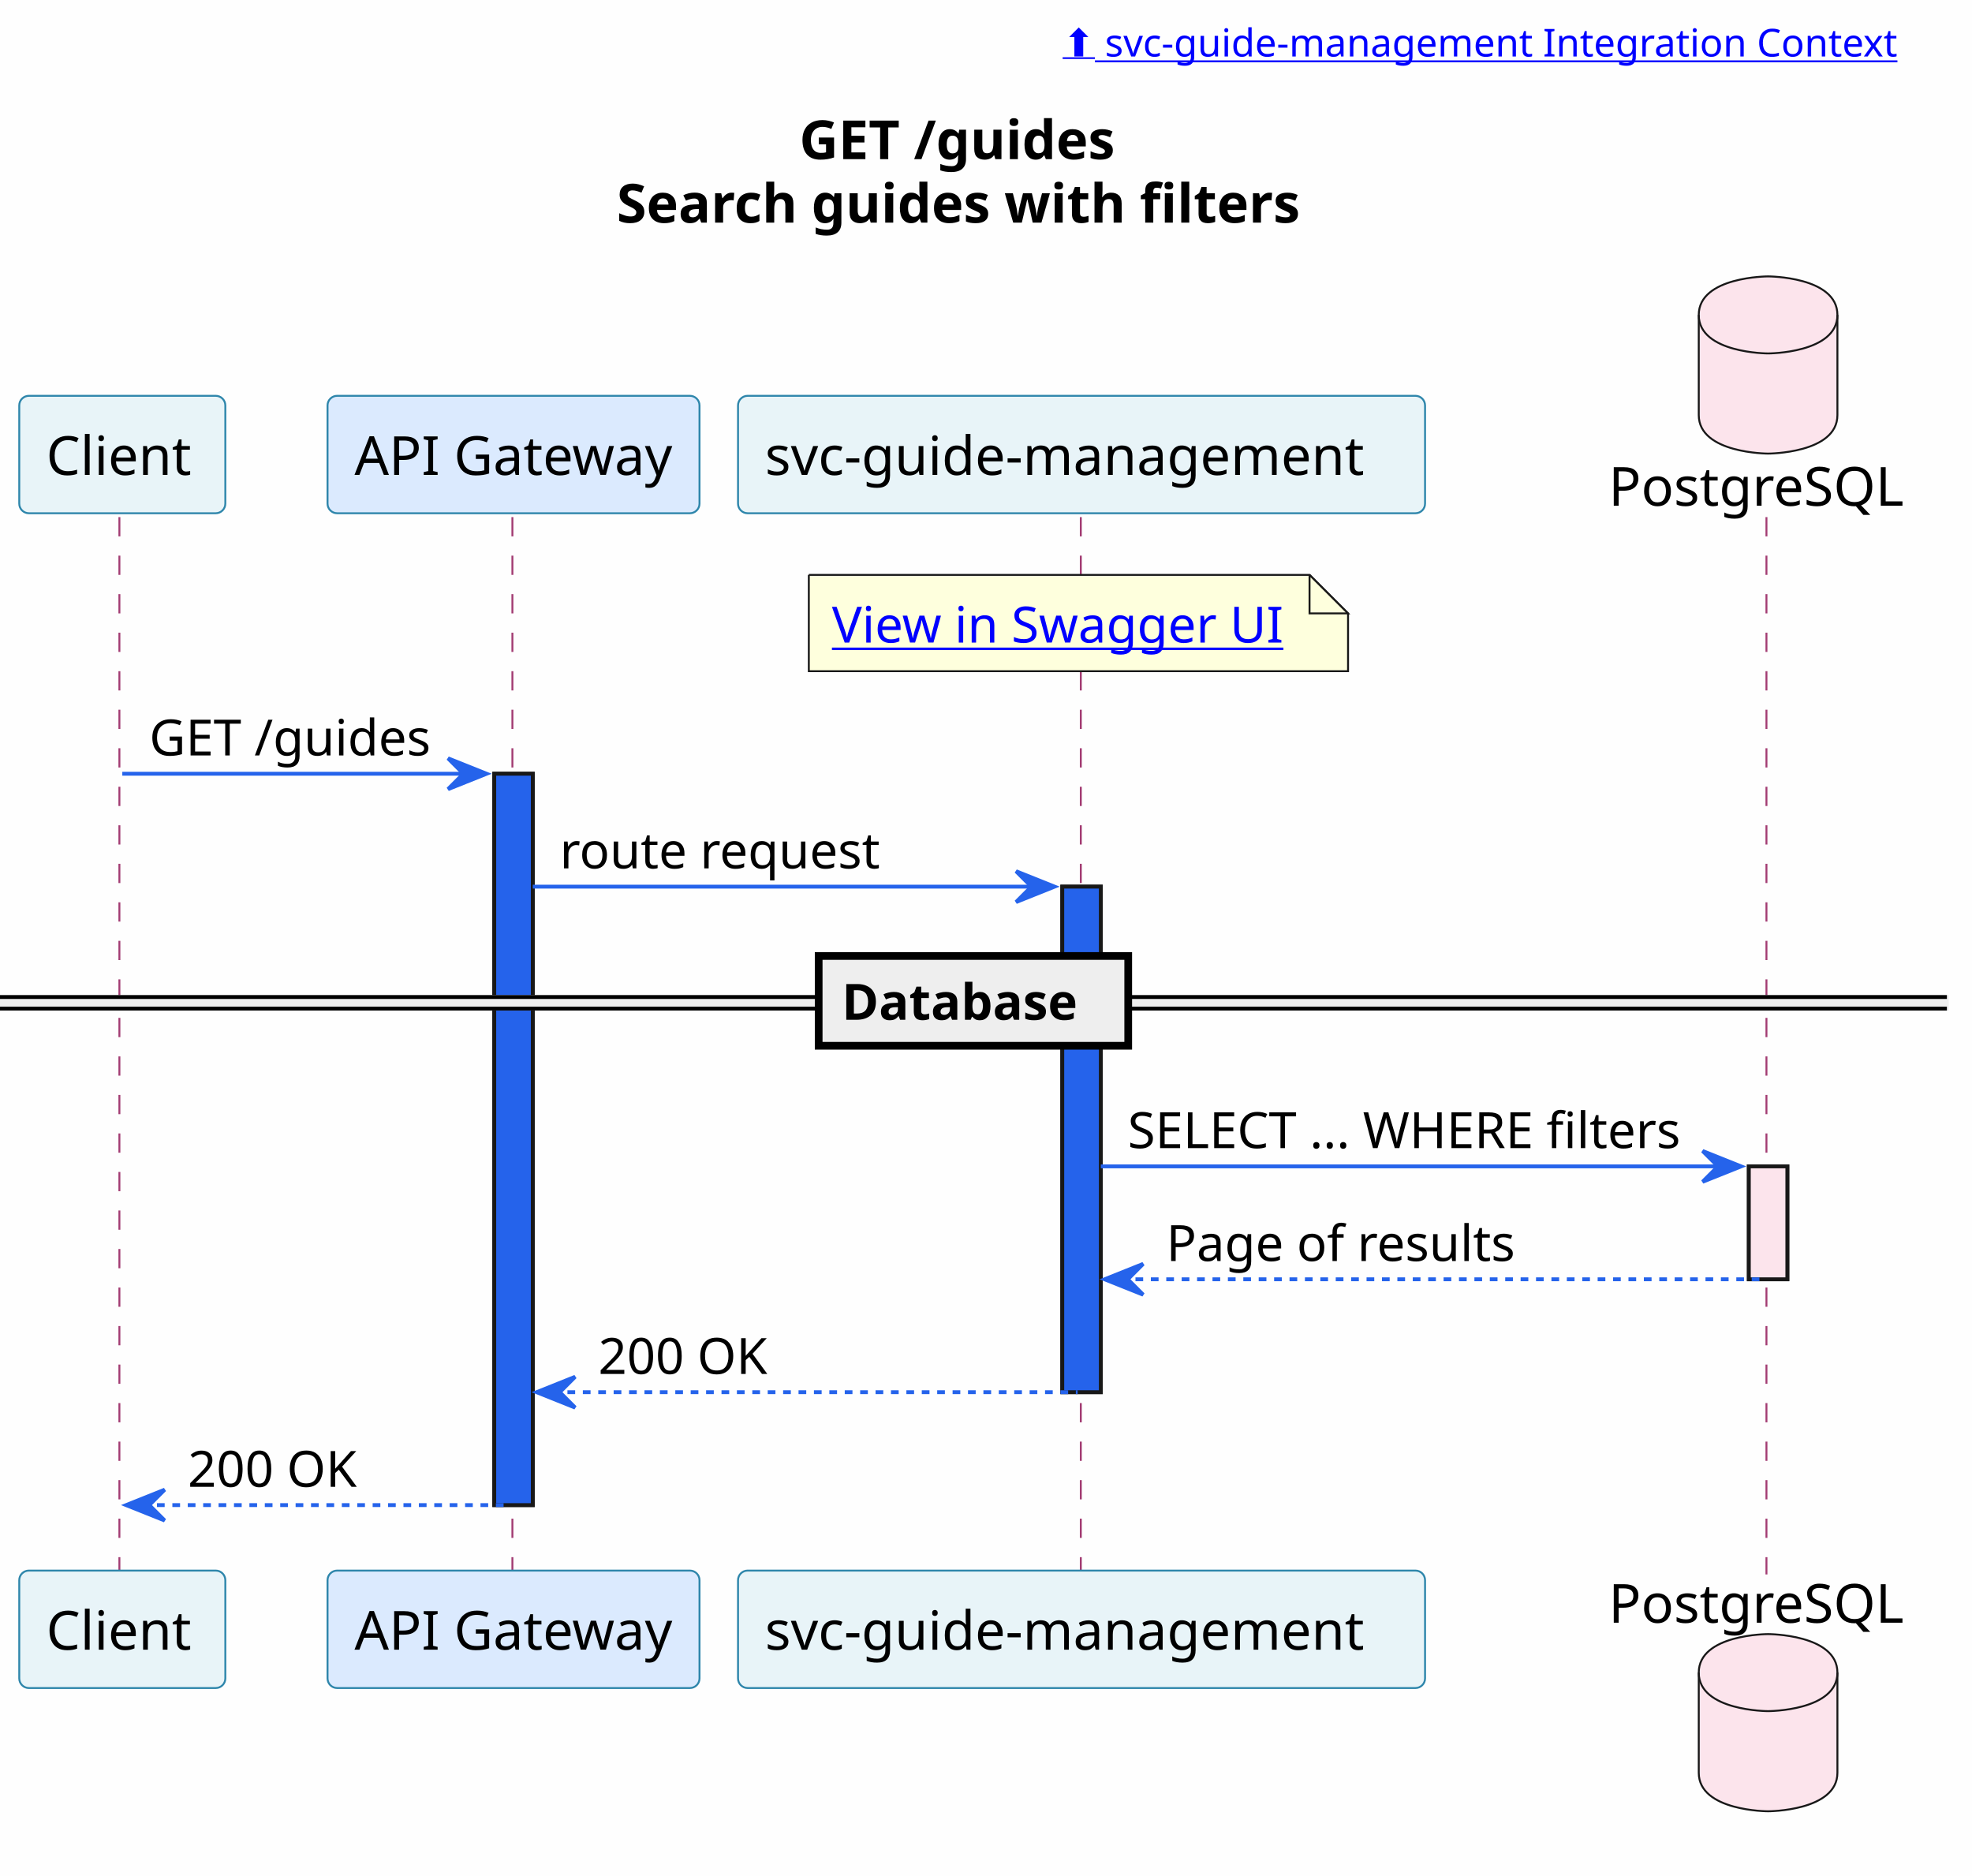
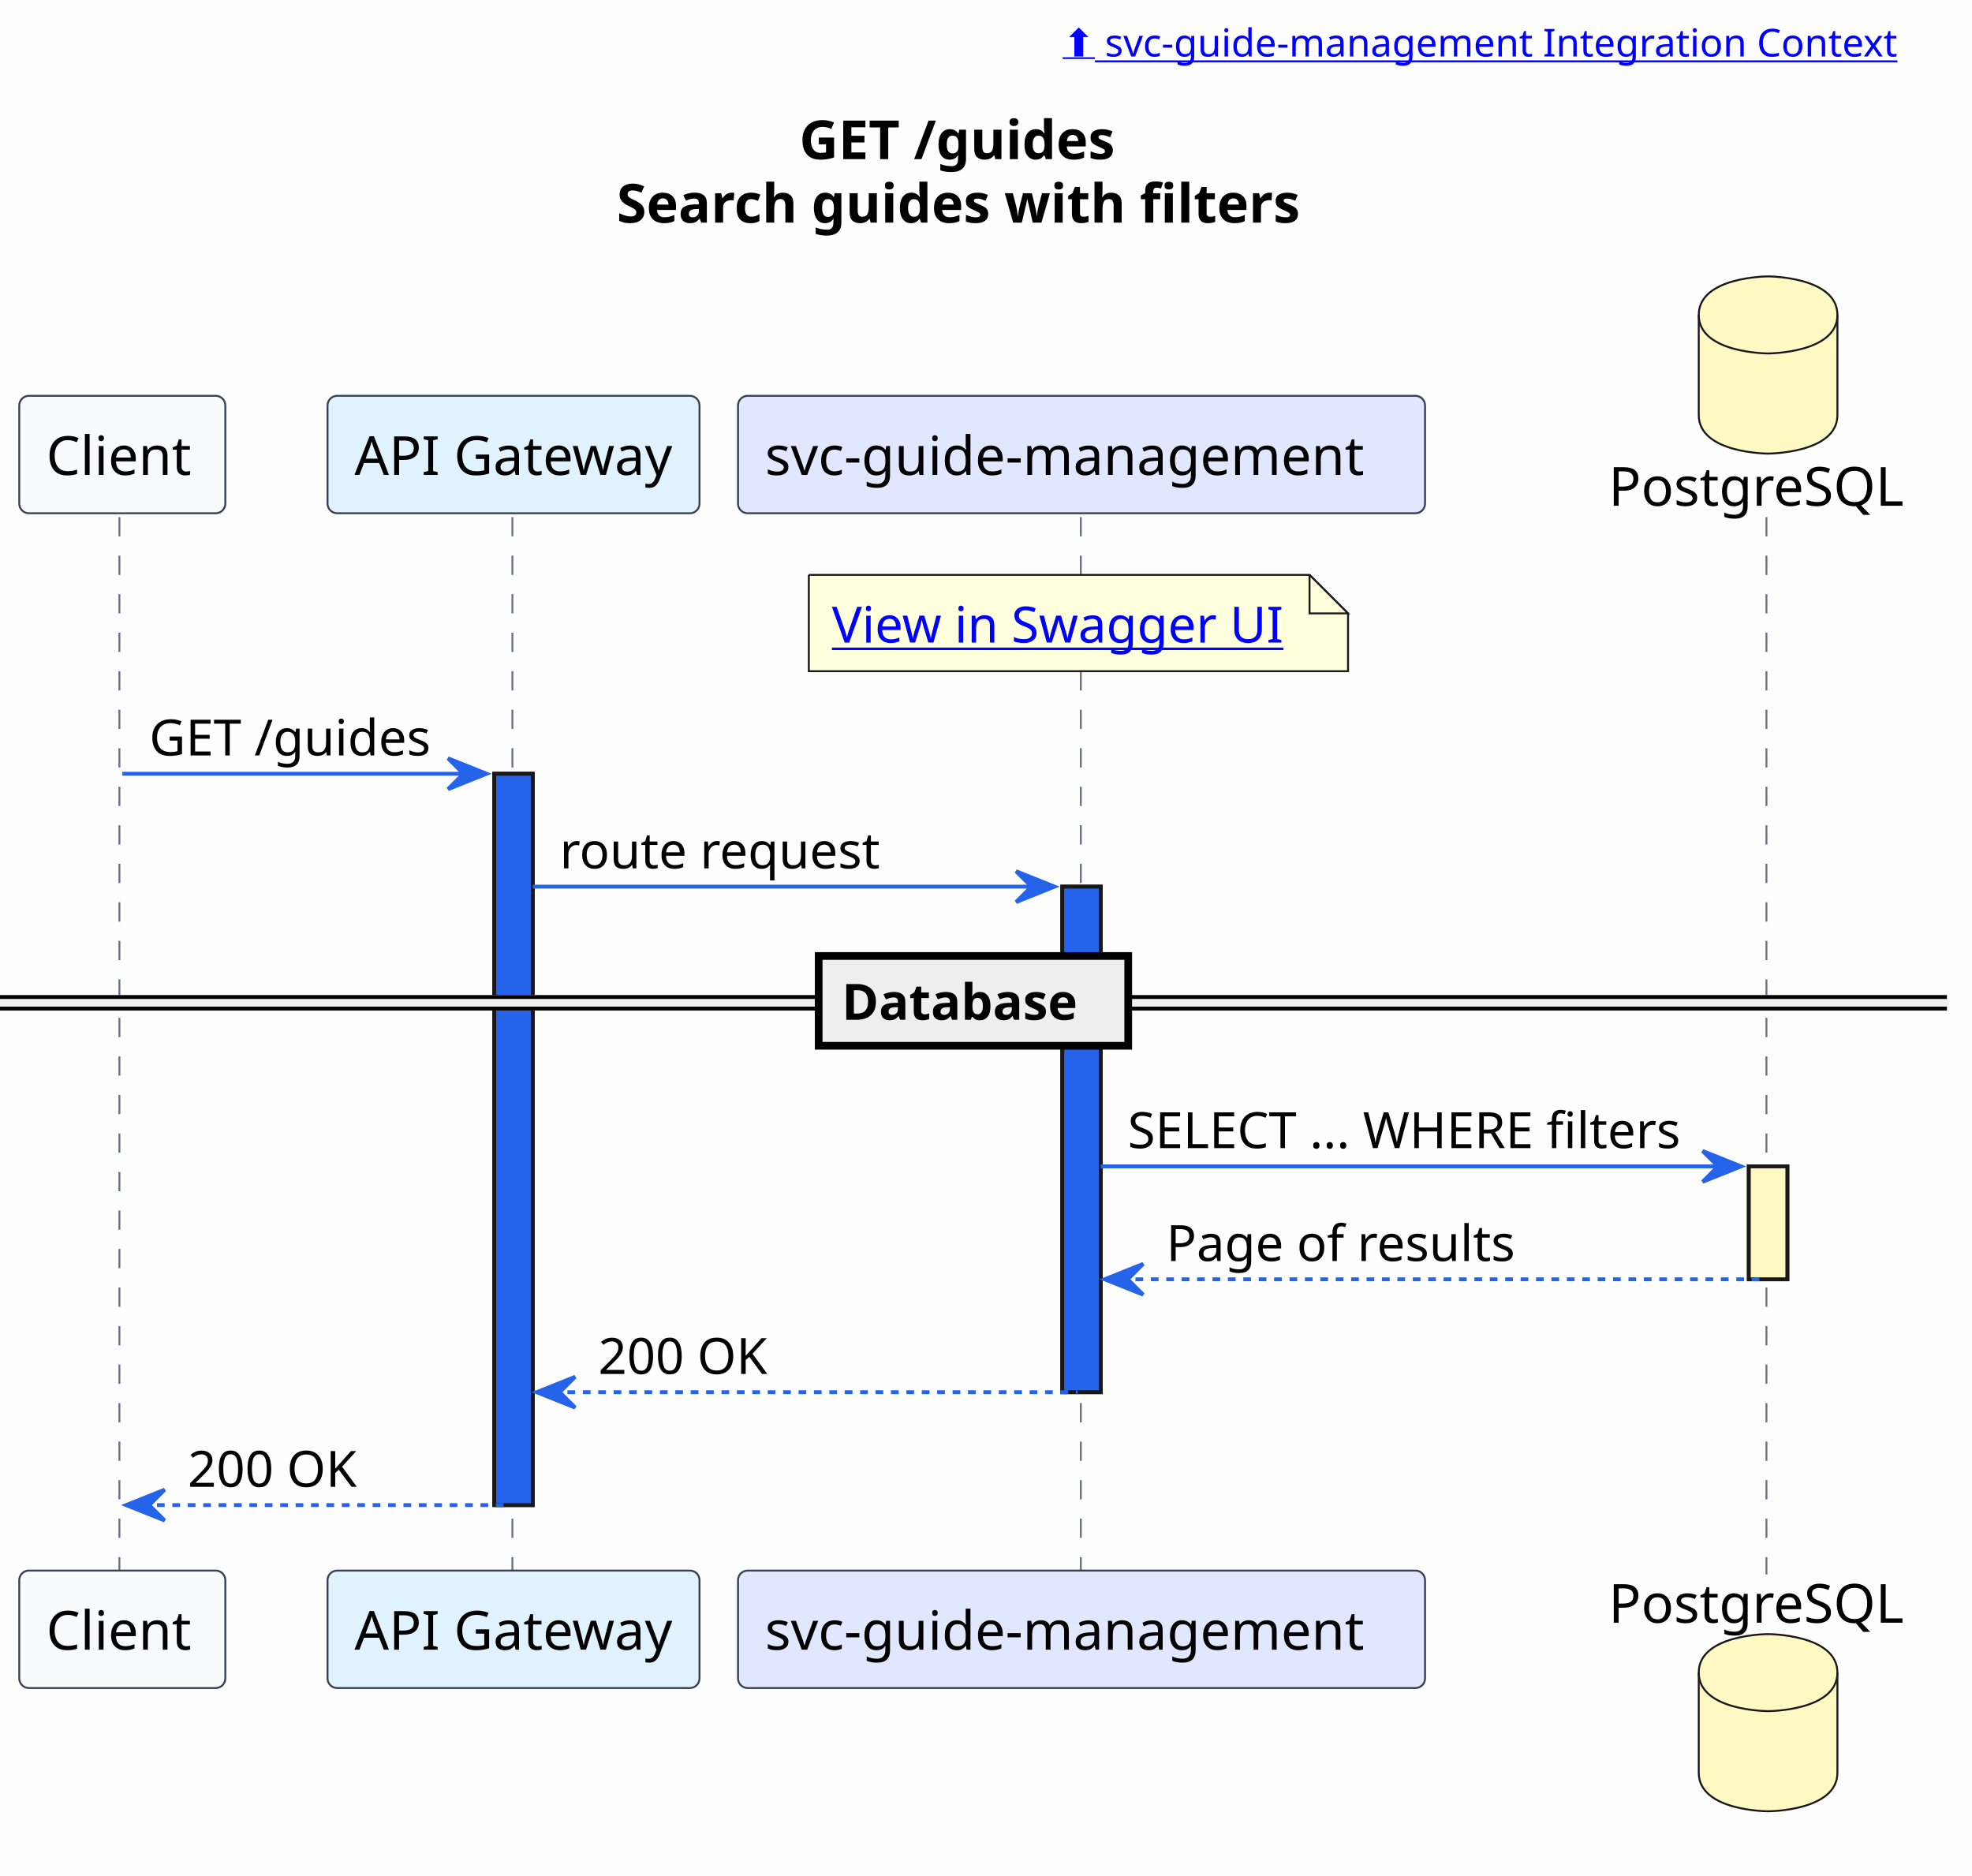
<svg xmlns="http://www.w3.org/2000/svg" xmlns:xlink="http://www.w3.org/1999/xlink" contentStyleType="text/css" data-diagram-type="SEQUENCE" height="487px" preserveAspectRatio="none" style="width:512px;height:487px;background:#FEFEFE;" version="1.1" viewBox="0 0 512 487" width="512px" zoomAndPan="magnify">
  <defs />
  <g>
    <rect fill="#FEFEFE" height="487" style="stroke:none;stroke-width:1;" width="512" x="0" y="0" />
    <text fill="#000000" font-family="'Segoe UI'" font-size="14" font-weight="bold" lengthAdjust="spacing" textLength="89.414" x="207.534" y="41.312">GET /guides</text>
    <text fill="#000000" font-family="'Segoe UI'" font-size="14" font-weight="bold" lengthAdjust="spacing" textLength="184.228" x="160.127" y="57.801">Search guides with filters</text>
    <g>
      <rect fill="#2563EB" height="189.863" style="stroke:#181818;stroke-width:1;" width="10" x="128.327" y="200.863" />
    </g>
    <g>
      <rect fill="#2563EB" height="131.242" style="stroke:#181818;stroke-width:1;" width="10" x="275.805" y="230.174" />
    </g>
    <g>
-       <rect fill="#FCE4EC" height="29.311" style="stroke:#181818;stroke-width:1;" width="10" x="454.057" y="302.795" />
+       <rect fill="#FEF9C3" height="29.311" style="stroke:#181818;stroke-width:1;" width="10" x="454.057" y="302.795" />
    </g>
    <g class="participant-lifeline" data-entity-uid="part1" data-qualified-name="Client" id="part1-lifeline">
      <g>
        <rect fill="#000000" fill-opacity="0" height="274.484" width="8" x="27.752" y="134.242" />
-         <line style="stroke:#A23B72;stroke-width:0.5;stroke-dasharray:5,5;" x1="31" x2="31" y1="134.242" y2="408.727" />
+         <line style="stroke:#6B7280;stroke-width:0.5;stroke-dasharray:5,5;" x1="31" x2="31" y1="134.242" y2="408.727" />
      </g>
    </g>
    <g class="participant-lifeline" data-entity-uid="part2" data-qualified-name="GW" id="part2-lifeline">
      <g>
        <rect fill="#000000" fill-opacity="0" height="274.484" width="8" x="129.327" y="134.242" />
-         <line style="stroke:#A23B72;stroke-width:0.5;stroke-dasharray:5,5;" x1="133.038" x2="133.038" y1="134.242" y2="408.727" />
+         <line style="stroke:#6B7280;stroke-width:0.5;stroke-dasharray:5,5;" x1="133.038" x2="133.038" y1="134.242" y2="408.727" />
      </g>
    </g>
    <g class="participant-lifeline" data-entity-uid="part3" data-qualified-name="Svc" id="part3-lifeline">
      <g>
        <rect fill="#000000" fill-opacity="0" height="274.484" width="8" x="276.805" y="134.242" />
-         <line style="stroke:#A23B72;stroke-width:0.5;stroke-dasharray:5,5;" x1="280.616" x2="280.616" y1="134.242" y2="408.727" />
+         <line style="stroke:#6B7280;stroke-width:0.5;stroke-dasharray:5,5;" x1="280.616" x2="280.616" y1="134.242" y2="408.727" />
      </g>
    </g>
    <g class="participant-lifeline" data-entity-uid="part4" data-qualified-name="DB" id="part4-lifeline">
      <g>
        <rect fill="#000000" fill-opacity="0" height="274.484" width="8" x="455.057" y="134.242" />
-         <line style="stroke:#A23B72;stroke-width:0.5;stroke-dasharray:5,5;" x1="458.632" x2="458.632" y1="134.242" y2="408.727" />
+         <line style="stroke:#6B7280;stroke-width:0.5;stroke-dasharray:5,5;" x1="458.632" x2="458.632" y1="134.242" y2="408.727" />
      </g>
    </g>
    <g class="participant participant-head" data-entity-uid="part1" data-qualified-name="Client" id="part1-head">
      <a href="/applications/" target="_top" title="/applications/" xlink:actuate="onRequest" xlink:href="/applications/" xlink:show="new" xlink:title="/applications/" xlink:type="simple">
-         <rect fill="#E8F4F8" height="30.488" rx="2.5" ry="2.5" style="stroke:#2E86AB;stroke-width:0.5;" width="53.505" x="5" y="102.754" />
+         <rect fill="#F9FAFB" height="30.488" rx="2.5" ry="2.5" style="stroke:#374151;stroke-width:0.5;" width="53.505" x="5" y="102.754" />
        <text fill="#000000" font-family="'Segoe UI'" font-size="14" lengthAdjust="spacing" textLength="39.505" x="12" y="123.289">Client</text>
      </a>
    </g>
    <g class="participant participant-tail" data-entity-uid="part1" data-qualified-name="Client" id="part1-tail">
      <a href="/applications/" target="_top" title="/applications/" xlink:actuate="onRequest" xlink:href="/applications/" xlink:show="new" xlink:title="/applications/" xlink:type="simple">
-         <rect fill="#E8F4F8" height="30.488" rx="2.5" ry="2.5" style="stroke:#2E86AB;stroke-width:0.5;" width="53.505" x="5" y="407.727" />
+         <rect fill="#F9FAFB" height="30.488" rx="2.5" ry="2.5" style="stroke:#374151;stroke-width:0.5;" width="53.505" x="5" y="407.727" />
        <text fill="#000000" font-family="'Segoe UI'" font-size="14" lengthAdjust="spacing" textLength="39.505" x="12" y="428.262">Client</text>
      </a>
    </g>
    <g class="participant participant-head" data-entity-uid="part2" data-qualified-name="GW" id="part2-head">
      <a href="/actors/#api-gateway" target="_top" title="/actors/#api-gateway" xlink:actuate="onRequest" xlink:href="/actors/#api-gateway" xlink:show="new" xlink:title="/actors/#api-gateway" xlink:type="simple">
-         <rect fill="#DBEAFE" height="30.488" rx="2.5" ry="2.5" style="stroke:#2E86AB;stroke-width:0.5;" width="96.578" x="85.038" y="102.754" />
+         <rect fill="#E0F2FE" height="30.488" rx="2.5" ry="2.5" style="stroke:#374151;stroke-width:0.5;" width="96.578" x="85.038" y="102.754" />
        <text fill="#000000" font-family="'Segoe UI'" font-size="14" lengthAdjust="spacing" textLength="82.578" x="92.038" y="123.289">API Gateway</text>
      </a>
    </g>
    <g class="participant participant-tail" data-entity-uid="part2" data-qualified-name="GW" id="part2-tail">
      <a href="/actors/#api-gateway" target="_top" title="/actors/#api-gateway" xlink:actuate="onRequest" xlink:href="/actors/#api-gateway" xlink:show="new" xlink:title="/actors/#api-gateway" xlink:type="simple">
-         <rect fill="#DBEAFE" height="30.488" rx="2.5" ry="2.5" style="stroke:#2E86AB;stroke-width:0.5;" width="96.578" x="85.038" y="407.727" />
+         <rect fill="#E0F2FE" height="30.488" rx="2.5" ry="2.5" style="stroke:#374151;stroke-width:0.5;" width="96.578" x="85.038" y="407.727" />
        <text fill="#000000" font-family="'Segoe UI'" font-size="14" lengthAdjust="spacing" textLength="82.578" x="92.038" y="428.262">API Gateway</text>
      </a>
    </g>
    <g class="participant participant-head" data-entity-uid="part3" data-qualified-name="Svc" id="part3-head">
      <a href="/microservices/svc-guide-management/" target="_top" title="/microservices/svc-guide-management/" xlink:actuate="onRequest" xlink:href="/microservices/svc-guide-management/" xlink:show="new" xlink:title="/microservices/svc-guide-management/" xlink:type="simple">
-         <rect fill="#E8F4F8" height="30.488" rx="2.5" ry="2.5" style="stroke:#2E86AB;stroke-width:0.5;" width="178.377" x="191.616" y="102.754" />
+         <rect fill="#E0E7FF" height="30.488" rx="2.5" ry="2.5" style="stroke:#374151;stroke-width:0.5;" width="178.377" x="191.616" y="102.754" />
        <text fill="#000000" font-family="'Segoe UI'" font-size="14" lengthAdjust="spacing" textLength="164.377" x="198.616" y="123.289">svc-guide-management</text>
      </a>
    </g>
    <g class="participant participant-tail" data-entity-uid="part3" data-qualified-name="Svc" id="part3-tail">
      <a href="/microservices/svc-guide-management/" target="_top" title="/microservices/svc-guide-management/" xlink:actuate="onRequest" xlink:href="/microservices/svc-guide-management/" xlink:show="new" xlink:title="/microservices/svc-guide-management/" xlink:type="simple">
-         <rect fill="#E8F4F8" height="30.488" rx="2.5" ry="2.5" style="stroke:#2E86AB;stroke-width:0.5;" width="178.377" x="191.616" y="407.727" />
+         <rect fill="#E0E7FF" height="30.488" rx="2.5" ry="2.5" style="stroke:#374151;stroke-width:0.5;" width="178.377" x="191.616" y="407.727" />
        <text fill="#000000" font-family="'Segoe UI'" font-size="14" lengthAdjust="spacing" textLength="164.377" x="198.616" y="428.262">svc-guide-management</text>
      </a>
    </g>
    <g class="participant participant-head" data-entity-uid="part4" data-qualified-name="DB" id="part4-head">
      <a href="/microservices/svc-guide-management/#data-store" target="_top" title="/microservices/svc-guide-management/#data-store" xlink:actuate="onRequest" xlink:href="/microservices/svc-guide-management/#data-store" xlink:show="new" xlink:title="/microservices/svc-guide-management/#data-store" xlink:type="simple">
        <text fill="#000000" font-family="'Segoe UI'" font-size="14" lengthAdjust="spacing" textLength="76.85" x="417.632" y="131.289">PostgreSQL</text>
-         <path d="M441.057,81.754 C441.057,71.754 459.057,71.754 459.057,71.754 C459.057,71.754 477.057,71.754 477.057,81.754 L477.057,107.754 C477.057,117.754 459.057,117.754 459.057,117.754 C459.057,117.754 441.057,117.754 441.057,107.754 L441.057,81.754" fill="#FCE4EC" style="stroke:#181818;stroke-width:0.5;" />
+         <path d="M441.057,81.754 C441.057,71.754 459.057,71.754 459.057,71.754 C459.057,71.754 477.057,71.754 477.057,81.754 L477.057,107.754 C477.057,117.754 459.057,117.754 459.057,117.754 C459.057,117.754 441.057,117.754 441.057,107.754 L441.057,81.754" fill="#FEF9C3" style="stroke:#181818;stroke-width:0.5;" />
        <path d="M441.057,81.754 C441.057,91.754 459.057,91.754 459.057,91.754 C459.057,91.754 477.057,91.754 477.057,81.754" fill="none" style="stroke:#181818;stroke-width:0.5;" />
      </a>
    </g>
    <g class="participant participant-tail" data-entity-uid="part4" data-qualified-name="DB" id="part4-tail">
      <a href="/microservices/svc-guide-management/#data-store" target="_top" title="/microservices/svc-guide-management/#data-store" xlink:actuate="onRequest" xlink:href="/microservices/svc-guide-management/#data-store" xlink:show="new" xlink:title="/microservices/svc-guide-management/#data-store" xlink:type="simple">
        <text fill="#000000" font-family="'Segoe UI'" font-size="14" lengthAdjust="spacing" textLength="76.85" x="417.632" y="421.262">PostgreSQL</text>
-         <path d="M441.057,434.215 C441.057,424.215 459.057,424.215 459.057,424.215 C459.057,424.215 477.057,424.215 477.057,434.215 L477.057,460.215 C477.057,470.215 459.057,470.215 459.057,470.215 C459.057,470.215 441.057,470.215 441.057,460.215 L441.057,434.215" fill="#FCE4EC" style="stroke:#181818;stroke-width:0.5;" />
+         <path d="M441.057,434.215 C441.057,424.215 459.057,424.215 459.057,424.215 C459.057,424.215 477.057,424.215 477.057,434.215 L477.057,460.215 C477.057,470.215 459.057,470.215 459.057,470.215 C459.057,470.215 441.057,470.215 441.057,460.215 L441.057,434.215" fill="#FEF9C3" style="stroke:#181818;stroke-width:0.5;" />
        <path d="M441.057,434.215 C441.057,444.215 459.057,444.215 459.057,444.215 C459.057,444.215 477.057,444.215 477.057,434.215" fill="none" style="stroke:#181818;stroke-width:0.5;" />
      </a>
    </g>
    <g>
      <rect fill="#2563EB" height="189.863" style="stroke:#181818;stroke-width:1;" width="10" x="128.327" y="200.863" />
    </g>
    <g>
      <rect fill="#2563EB" height="131.242" style="stroke:#181818;stroke-width:1;" width="10" x="275.805" y="230.174" />
    </g>
    <g>
-       <rect fill="#FCE4EC" height="29.311" style="stroke:#181818;stroke-width:1;" width="10" x="454.057" y="302.795" />
+       <rect fill="#FEF9C3" height="29.311" style="stroke:#181818;stroke-width:1;" width="10" x="454.057" y="302.795" />
    </g>
    <path d="M210,149.242 L210,174.242 L350,174.242 L350,159.242 L340,149.242 L210,149.242" fill="#FEFFDD" style="stroke:#181818;stroke-width:0.5;" />
    <path d="M340,149.242 L340,159.242 L350,159.242 L340,149.242" fill="#FEFFDD" style="stroke:#181818;stroke-width:0.5;" />
    <a href="/services/api/svc-guide-management.html#/Guides/searchGuides" target="_top" title="/services/api/svc-guide-management.html#/Guides/searchGuides" xlink:actuate="onRequest" xlink:href="/services/api/svc-guide-management.html#/Guides/searchGuides" xlink:show="new" xlink:title="/services/api/svc-guide-management.html#/Guides/searchGuides" xlink:type="simple">
      <text fill="#0000FF" font-family="'Segoe UI'" font-size="13" lengthAdjust="spacing" text-decoration="underline" textLength="119.406" x="216" y="166.81">View in Swagger UI</text>
    </a>
    <g class="message" data-entity-1="part1" data-entity-2="part2" id="msg1">
      <polygon fill="#2563EB" points="116.327,196.863,126.327,200.863,116.327,204.863,120.327,200.863" style="stroke:#2563EB;stroke-width:1;" />
      <line style="stroke:#2563EB;stroke-width:1;" x1="31.752" x2="122.327" y1="200.863" y2="200.863" />
      <text fill="#000000" font-family="'Segoe UI'" font-size="13" lengthAdjust="spacing" textLength="77.575" x="38.752" y="196.121">GET /guides</text>
    </g>
    <g class="message" data-entity-1="part2" data-entity-2="part3" id="msg2">
      <polygon fill="#2563EB" points="263.805,226.174,273.805,230.174,263.805,234.174,267.805,230.174" style="stroke:#2563EB;stroke-width:1;" />
      <line style="stroke:#2563EB;stroke-width:1;" x1="138.327" x2="269.805" y1="230.174" y2="230.174" />
      <text fill="#000000" font-family="'Segoe UI'" font-size="13" lengthAdjust="spacing" textLength="85.135" x="145.327" y="225.432">route request</text>
    </g>
    <rect fill="#EEEEEE" height="3" style="stroke:#EEEEEE;stroke-width:1;" width="505.482" x="0" y="258.829" />
    <line style="stroke:#000000;stroke-width:1;" x1="0" x2="505.482" y1="258.829" y2="258.829" />
    <line style="stroke:#000000;stroke-width:1;" x1="0" x2="505.482" y1="261.829" y2="261.829" />
    <rect fill="#EEEEEE" height="23.311" style="stroke:#000000;stroke-width:2;" width="80.371" x="212.555" y="248.174" />
    <text fill="#000000" font-family="'Segoe UI'" font-size="13" font-weight="bold" lengthAdjust="spacing" textLength="62.086" x="218.555" y="264.742">Database</text>
    <g class="message" data-entity-1="part3" data-entity-2="part4" id="msg3">
      <polygon fill="#2563EB" points="442.057,298.795,452.057,302.795,442.057,306.795,446.057,302.795" style="stroke:#2563EB;stroke-width:1;" />
      <line style="stroke:#2563EB;stroke-width:1;" x1="285.805" x2="448.057" y1="302.795" y2="302.795" />
      <text fill="#000000" font-family="'Segoe UI'" font-size="13" lengthAdjust="spacing" textLength="149.252" x="292.805" y="298.053">SELECT ... WHERE filters</text>
    </g>
    <g class="message" data-entity-1="part4" data-entity-2="part3" id="msg4">
      <polygon fill="#2563EB" points="296.805,328.106,286.805,332.106,296.805,336.106,292.805,332.106" style="stroke:#2563EB;stroke-width:1;" />
      <line style="stroke:#2563EB;stroke-width:1;stroke-dasharray:2,2;" x1="290.805" x2="458.057" y1="332.106" y2="332.106" />
      <text fill="#000000" font-family="'Segoe UI'" font-size="13" lengthAdjust="spacing" textLength="93.209" x="302.805" y="327.363">Page of results</text>
    </g>
    <g class="message" data-entity-1="part3" data-entity-2="part2" id="msg5">
      <polygon fill="#2563EB" points="149.327,357.416,139.327,361.416,149.327,365.416,145.327,361.416" style="stroke:#2563EB;stroke-width:1;" />
      <line style="stroke:#2563EB;stroke-width:1;stroke-dasharray:2,2;" x1="143.327" x2="279.805" y1="361.416" y2="361.416" />
      <text fill="#000000" font-family="'Segoe UI'" font-size="13" lengthAdjust="spacing" textLength="47.36" x="155.327" y="356.674">200 OK</text>
    </g>
    <g class="message" data-entity-1="part2" data-entity-2="part1" id="msg6">
      <polygon fill="#2563EB" points="42.752,386.727,32.752,390.727,42.752,394.727,38.752,390.727" style="stroke:#2563EB;stroke-width:1;" />
      <line style="stroke:#2563EB;stroke-width:1;stroke-dasharray:2,2;" x1="36.752" x2="132.327" y1="390.727" y2="390.727" />
      <text fill="#000000" font-family="'Segoe UI'" font-size="13" lengthAdjust="spacing" textLength="47.36" x="48.752" y="385.984">200 OK</text>
    </g>
    <a href="/microservices/svc-guide-management/#integration-context" target="_top" title="/microservices/svc-guide-management/#integration-context" xlink:actuate="onRequest" xlink:href="/microservices/svc-guide-management/#integration-context" xlink:show="new" xlink:title="/microservices/svc-guide-management/#integration-context" xlink:type="simple">
      <text fill="#0000FF" font-family="'Segoe UI'" font-size="10" lengthAdjust="spacing" text-decoration="underline" textLength="228.584" x="275.898" y="14.668">⬆ svc-guide-management Integration Context</text>
    </a>
  </g>
</svg>
